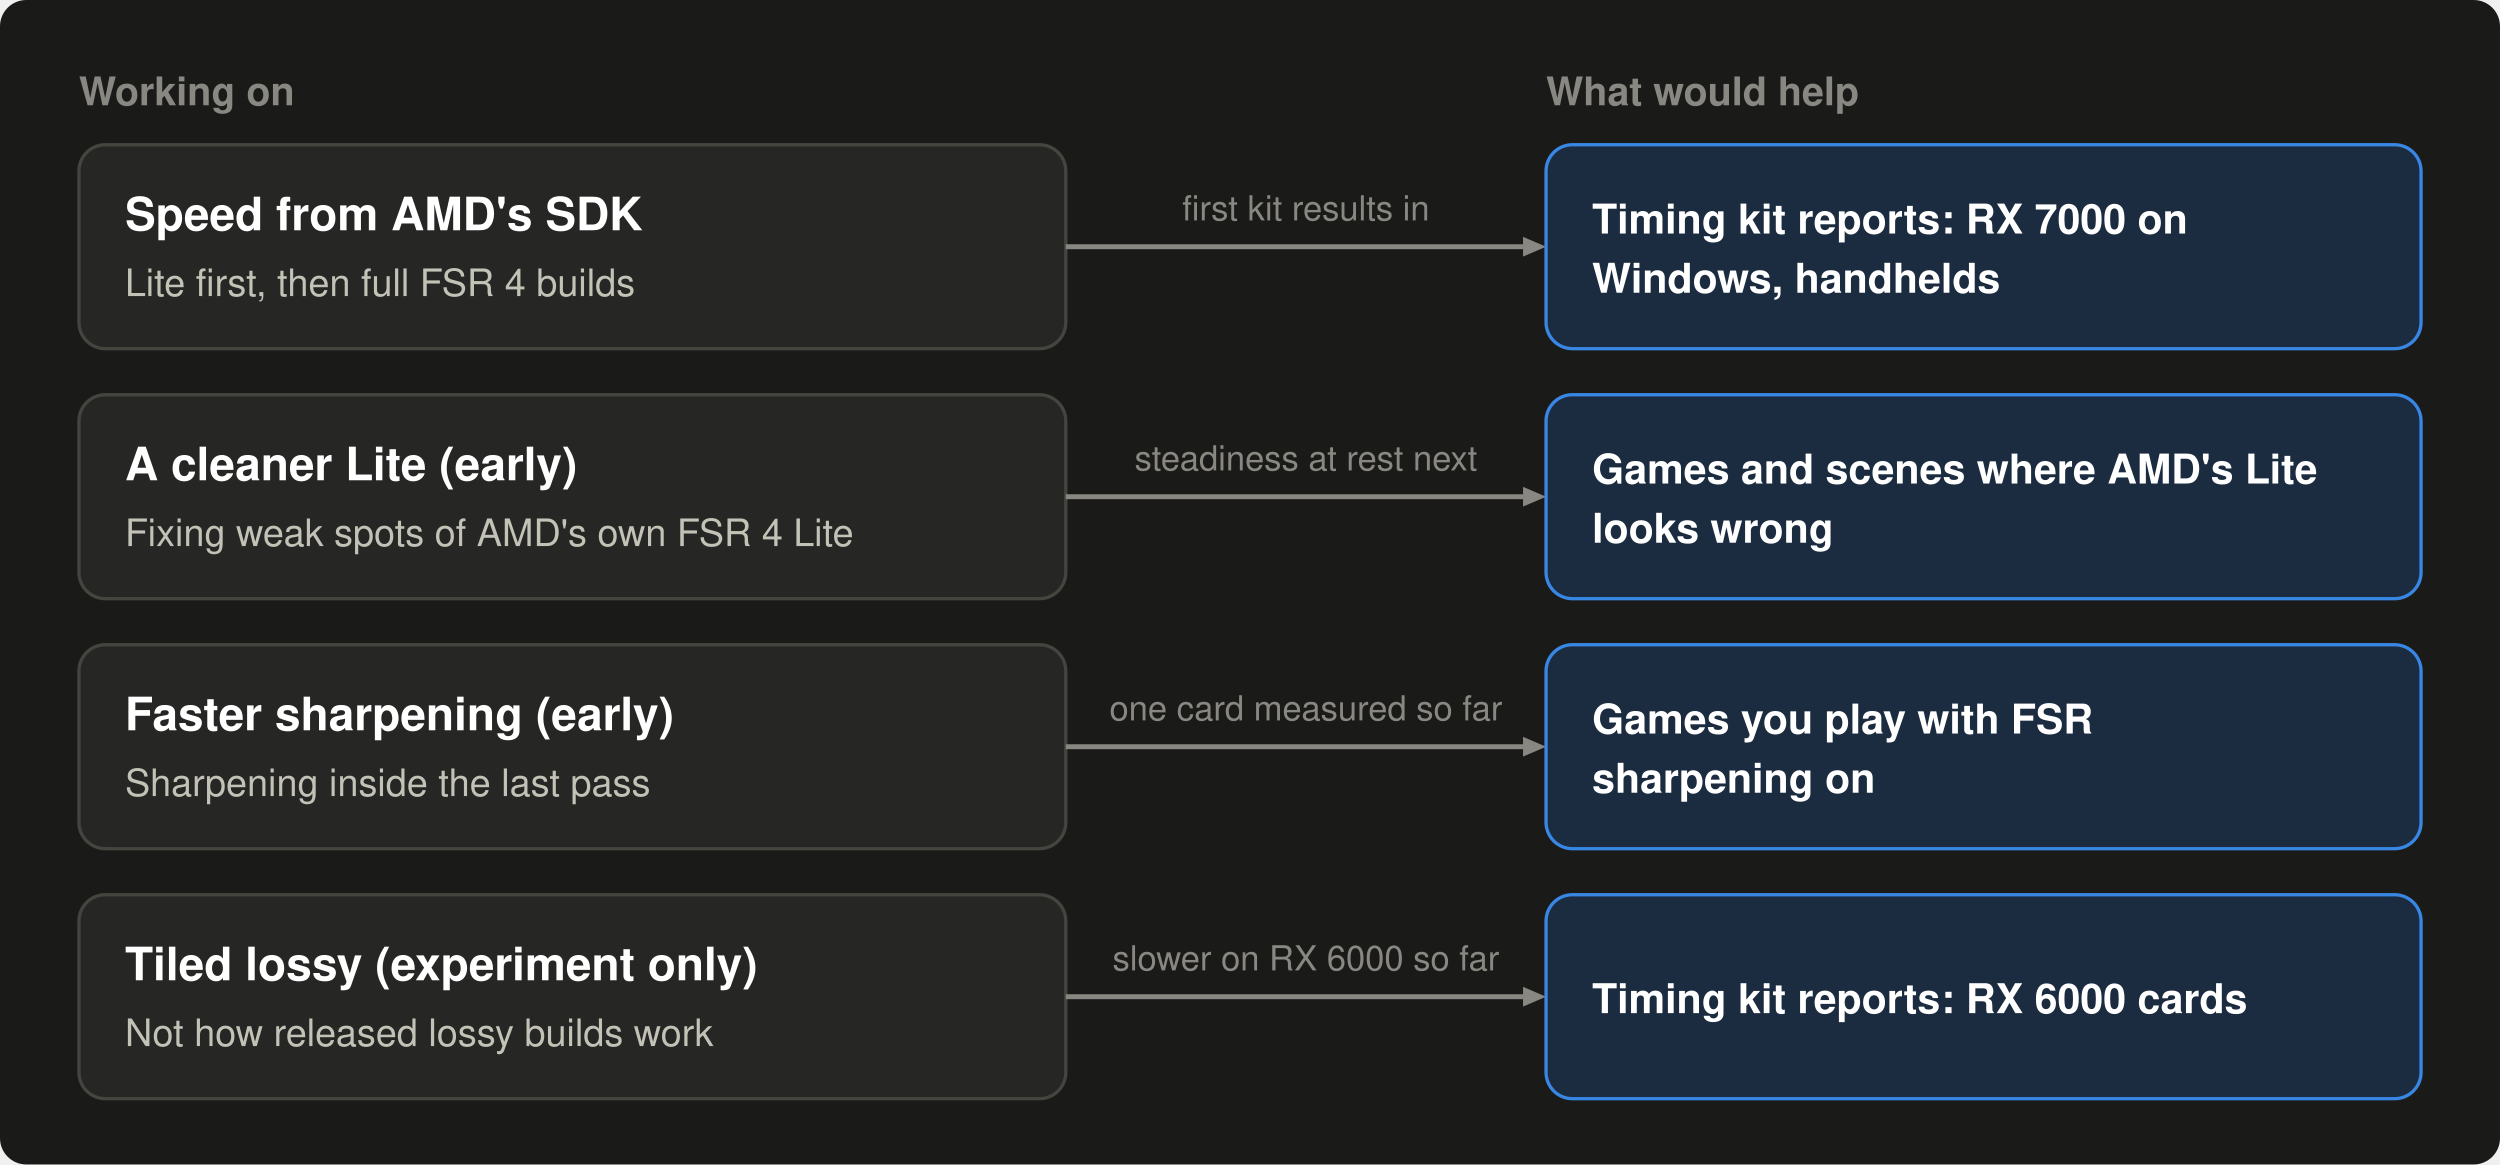
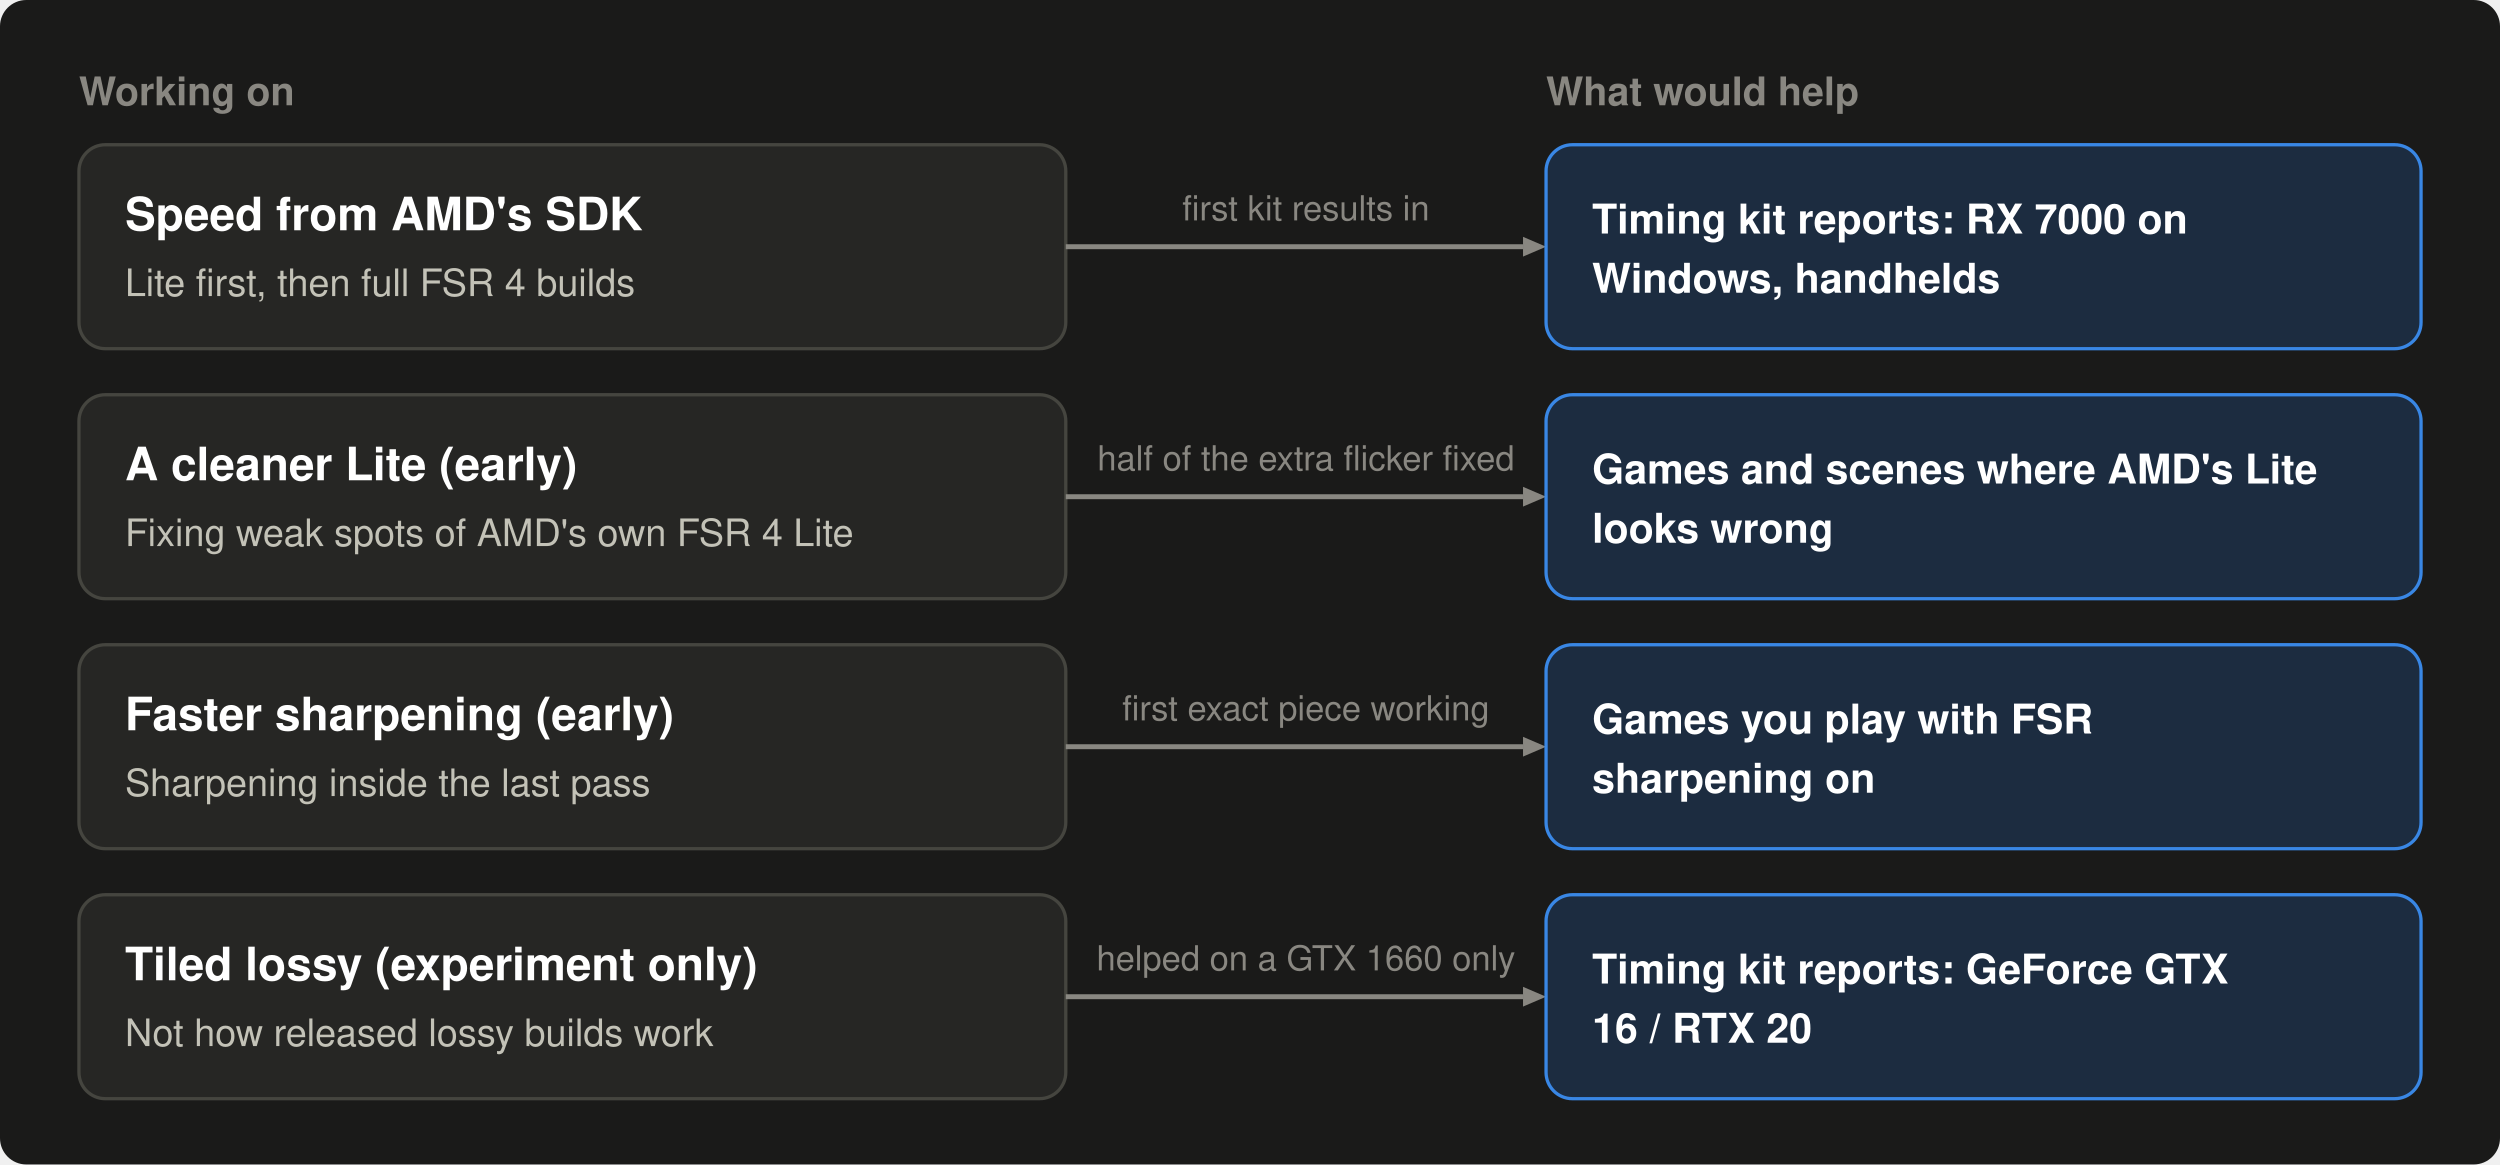
- <svg xmlns="http://www.w3.org/2000/svg" width="760" height="354" viewBox="0 0 760 354" role="img" aria-label="4 parts being worked on, each with what would help: Speed from AMD's SDK: Timing kit reports: RX 7000 on Windows, handhelds; A cleaner Lite (early): Games and scenes where AMD's Lite looks wrong; Faster sharpening (early): Games you play with FSR sharpening on; Tiled lossy (experiment only): Timing kit reports: RX 6000 cards">
+ <svg xmlns="http://www.w3.org/2000/svg" width="760" height="354" viewBox="0 0 760 354" role="img" aria-label="4 parts being worked on, each with what would help: Speed from AMD's SDK: Timing kit reports: RX 7000 on Windows, handhelds; A cleaner Lite (early): Games and scenes where AMD's Lite looks wrong; Faster sharpening (early): Games you play with FSR sharpening on; Tiled lossy (experiment only): Timing kit reports: GeForce GTX 16 / RTX 20">
  <rect width="760" height="354" rx="8" fill="#1a1a19" />
  <text x="24" y="32" font-family="-apple-system, 'Segoe UI', Helvetica, Arial, sans-serif" font-size="12" font-weight="600" text-anchor="start" fill="#898781">Working on</text>
  <text x="470" y="32" font-family="-apple-system, 'Segoe UI', Helvetica, Arial, sans-serif" font-size="12" font-weight="600" text-anchor="start" fill="#898781">What would help</text>
  <rect x="24" y="44" width="300" height="62" rx="8" fill="#262624" stroke="#45453f" />
  <text x="38" y="70" font-family="-apple-system, 'Segoe UI', Helvetica, Arial, sans-serif" font-size="14" font-weight="600" text-anchor="start" fill="#ffffff">Speed from AMD's SDK</text>
  <text x="38" y="90" font-family="-apple-system, 'Segoe UI', Helvetica, Arial, sans-serif" font-size="11.5" text-anchor="start" fill="#c3c2b7">Lite first, then full FSR 4 builds</text>
  <line x1="324" y1="75" x2="463" y2="75" stroke="#898781" stroke-width="1.5" />
  <polygon points="470,75 463,72 463,78" fill="#898781" />
  <text x="397" y="67" font-family="-apple-system, 'Segoe UI', Helvetica, Arial, sans-serif" font-size="10.5" text-anchor="middle" fill="#898781">first kit results in</text>
  <rect x="470" y="44" width="266" height="62" rx="8" fill="#1c2c40" stroke="#3987e5" />
  <text x="484" y="71" font-family="-apple-system, 'Segoe UI', Helvetica, Arial, sans-serif" font-size="12.5" font-weight="600" text-anchor="start" fill="#ffffff">Timing kit reports: RX 7000 on</text>
  <text x="484" y="89" font-family="-apple-system, 'Segoe UI', Helvetica, Arial, sans-serif" font-size="12.5" font-weight="600" text-anchor="start" fill="#ffffff">Windows, handhelds</text>
  <rect x="24" y="120" width="300" height="62" rx="8" fill="#262624" stroke="#45453f" />
  <text x="38" y="146" font-family="-apple-system, 'Segoe UI', Helvetica, Arial, sans-serif" font-size="14" font-weight="600" text-anchor="start" fill="#ffffff">A cleaner Lite (early)</text>
  <text x="38" y="166" font-family="-apple-system, 'Segoe UI', Helvetica, Arial, sans-serif" font-size="11.5" text-anchor="start" fill="#c3c2b7">Fixing weak spots of AMD's own FSR 4 Lite</text>
  <line x1="324" y1="151" x2="463" y2="151" stroke="#898781" stroke-width="1.5" />
  <polygon points="470,151 463,148 463,154" fill="#898781" />
-   <text x="397" y="143" font-family="-apple-system, 'Segoe UI', Helvetica, Arial, sans-serif" font-size="10.5" text-anchor="middle" fill="#898781">steadiness at rest next</text>
+   <text x="397" y="143" font-family="-apple-system, 'Segoe UI', Helvetica, Arial, sans-serif" font-size="10.5" text-anchor="middle" fill="#898781">half of the extra flicker fixed</text>
  <rect x="470" y="120" width="266" height="62" rx="8" fill="#1c2c40" stroke="#3987e5" />
  <text x="484" y="147" font-family="-apple-system, 'Segoe UI', Helvetica, Arial, sans-serif" font-size="12.5" font-weight="600" text-anchor="start" fill="#ffffff">Games and scenes where AMD's Lite</text>
  <text x="484" y="165" font-family="-apple-system, 'Segoe UI', Helvetica, Arial, sans-serif" font-size="12.5" font-weight="600" text-anchor="start" fill="#ffffff">looks wrong</text>
  <rect x="24" y="196" width="300" height="62" rx="8" fill="#262624" stroke="#45453f" />
  <text x="38" y="222" font-family="-apple-system, 'Segoe UI', Helvetica, Arial, sans-serif" font-size="14" font-weight="600" text-anchor="start" fill="#ffffff">Faster sharpening (early)</text>
  <text x="38" y="242" font-family="-apple-system, 'Segoe UI', Helvetica, Arial, sans-serif" font-size="11.5" text-anchor="start" fill="#c3c2b7">Sharpening inside the last pass</text>
  <line x1="324" y1="227" x2="463" y2="227" stroke="#898781" stroke-width="1.5" />
  <polygon points="470,227 463,224 463,230" fill="#898781" />
-   <text x="397" y="219" font-family="-apple-system, 'Segoe UI', Helvetica, Arial, sans-serif" font-size="10.5" text-anchor="middle" fill="#898781">one card measured so far</text>
+   <text x="397" y="219" font-family="-apple-system, 'Segoe UI', Helvetica, Arial, sans-serif" font-size="10.5" text-anchor="middle" fill="#898781">first exact piece working</text>
  <rect x="470" y="196" width="266" height="62" rx="8" fill="#1c2c40" stroke="#3987e5" />
  <text x="484" y="223" font-family="-apple-system, 'Segoe UI', Helvetica, Arial, sans-serif" font-size="12.5" font-weight="600" text-anchor="start" fill="#ffffff">Games you play with FSR</text>
  <text x="484" y="241" font-family="-apple-system, 'Segoe UI', Helvetica, Arial, sans-serif" font-size="12.5" font-weight="600" text-anchor="start" fill="#ffffff">sharpening on</text>
  <rect x="24" y="272" width="300" height="62" rx="8" fill="#262624" stroke="#45453f" />
  <text x="38" y="298" font-family="-apple-system, 'Segoe UI', Helvetica, Arial, sans-serif" font-size="14" font-weight="600" text-anchor="start" fill="#ffffff">Tiled lossy (experiment only)</text>
  <text x="38" y="318" font-family="-apple-system, 'Segoe UI', Helvetica, Arial, sans-serif" font-size="11.5" text-anchor="start" fill="#c3c2b7">Not how released lossy builds work</text>
  <line x1="324" y1="303" x2="463" y2="303" stroke="#898781" stroke-width="1.5" />
  <polygon points="470,303 463,300 463,306" fill="#898781" />
-   <text x="397" y="295" font-family="-apple-system, 'Segoe UI', Helvetica, Arial, sans-serif" font-size="10.5" text-anchor="middle" fill="#898781">slower on RX 6000 so far</text>
+   <text x="397" y="295" font-family="-apple-system, 'Segoe UI', Helvetica, Arial, sans-serif" font-size="10.5" text-anchor="middle" fill="#898781">helped on a GTX 1660 only</text>
  <rect x="470" y="272" width="266" height="62" rx="8" fill="#1c2c40" stroke="#3987e5" />
-   <text x="484" y="308" font-family="-apple-system, 'Segoe UI', Helvetica, Arial, sans-serif" font-size="12.5" font-weight="600" text-anchor="start" fill="#ffffff">Timing kit reports: RX 6000 cards</text>
+   <text x="484" y="299" font-family="-apple-system, 'Segoe UI', Helvetica, Arial, sans-serif" font-size="12.5" font-weight="600" text-anchor="start" fill="#ffffff">Timing kit reports: GeForce GTX</text>
+   <text x="484" y="317" font-family="-apple-system, 'Segoe UI', Helvetica, Arial, sans-serif" font-size="12.5" font-weight="600" text-anchor="start" fill="#ffffff">16 / RTX 20</text>
</svg>
